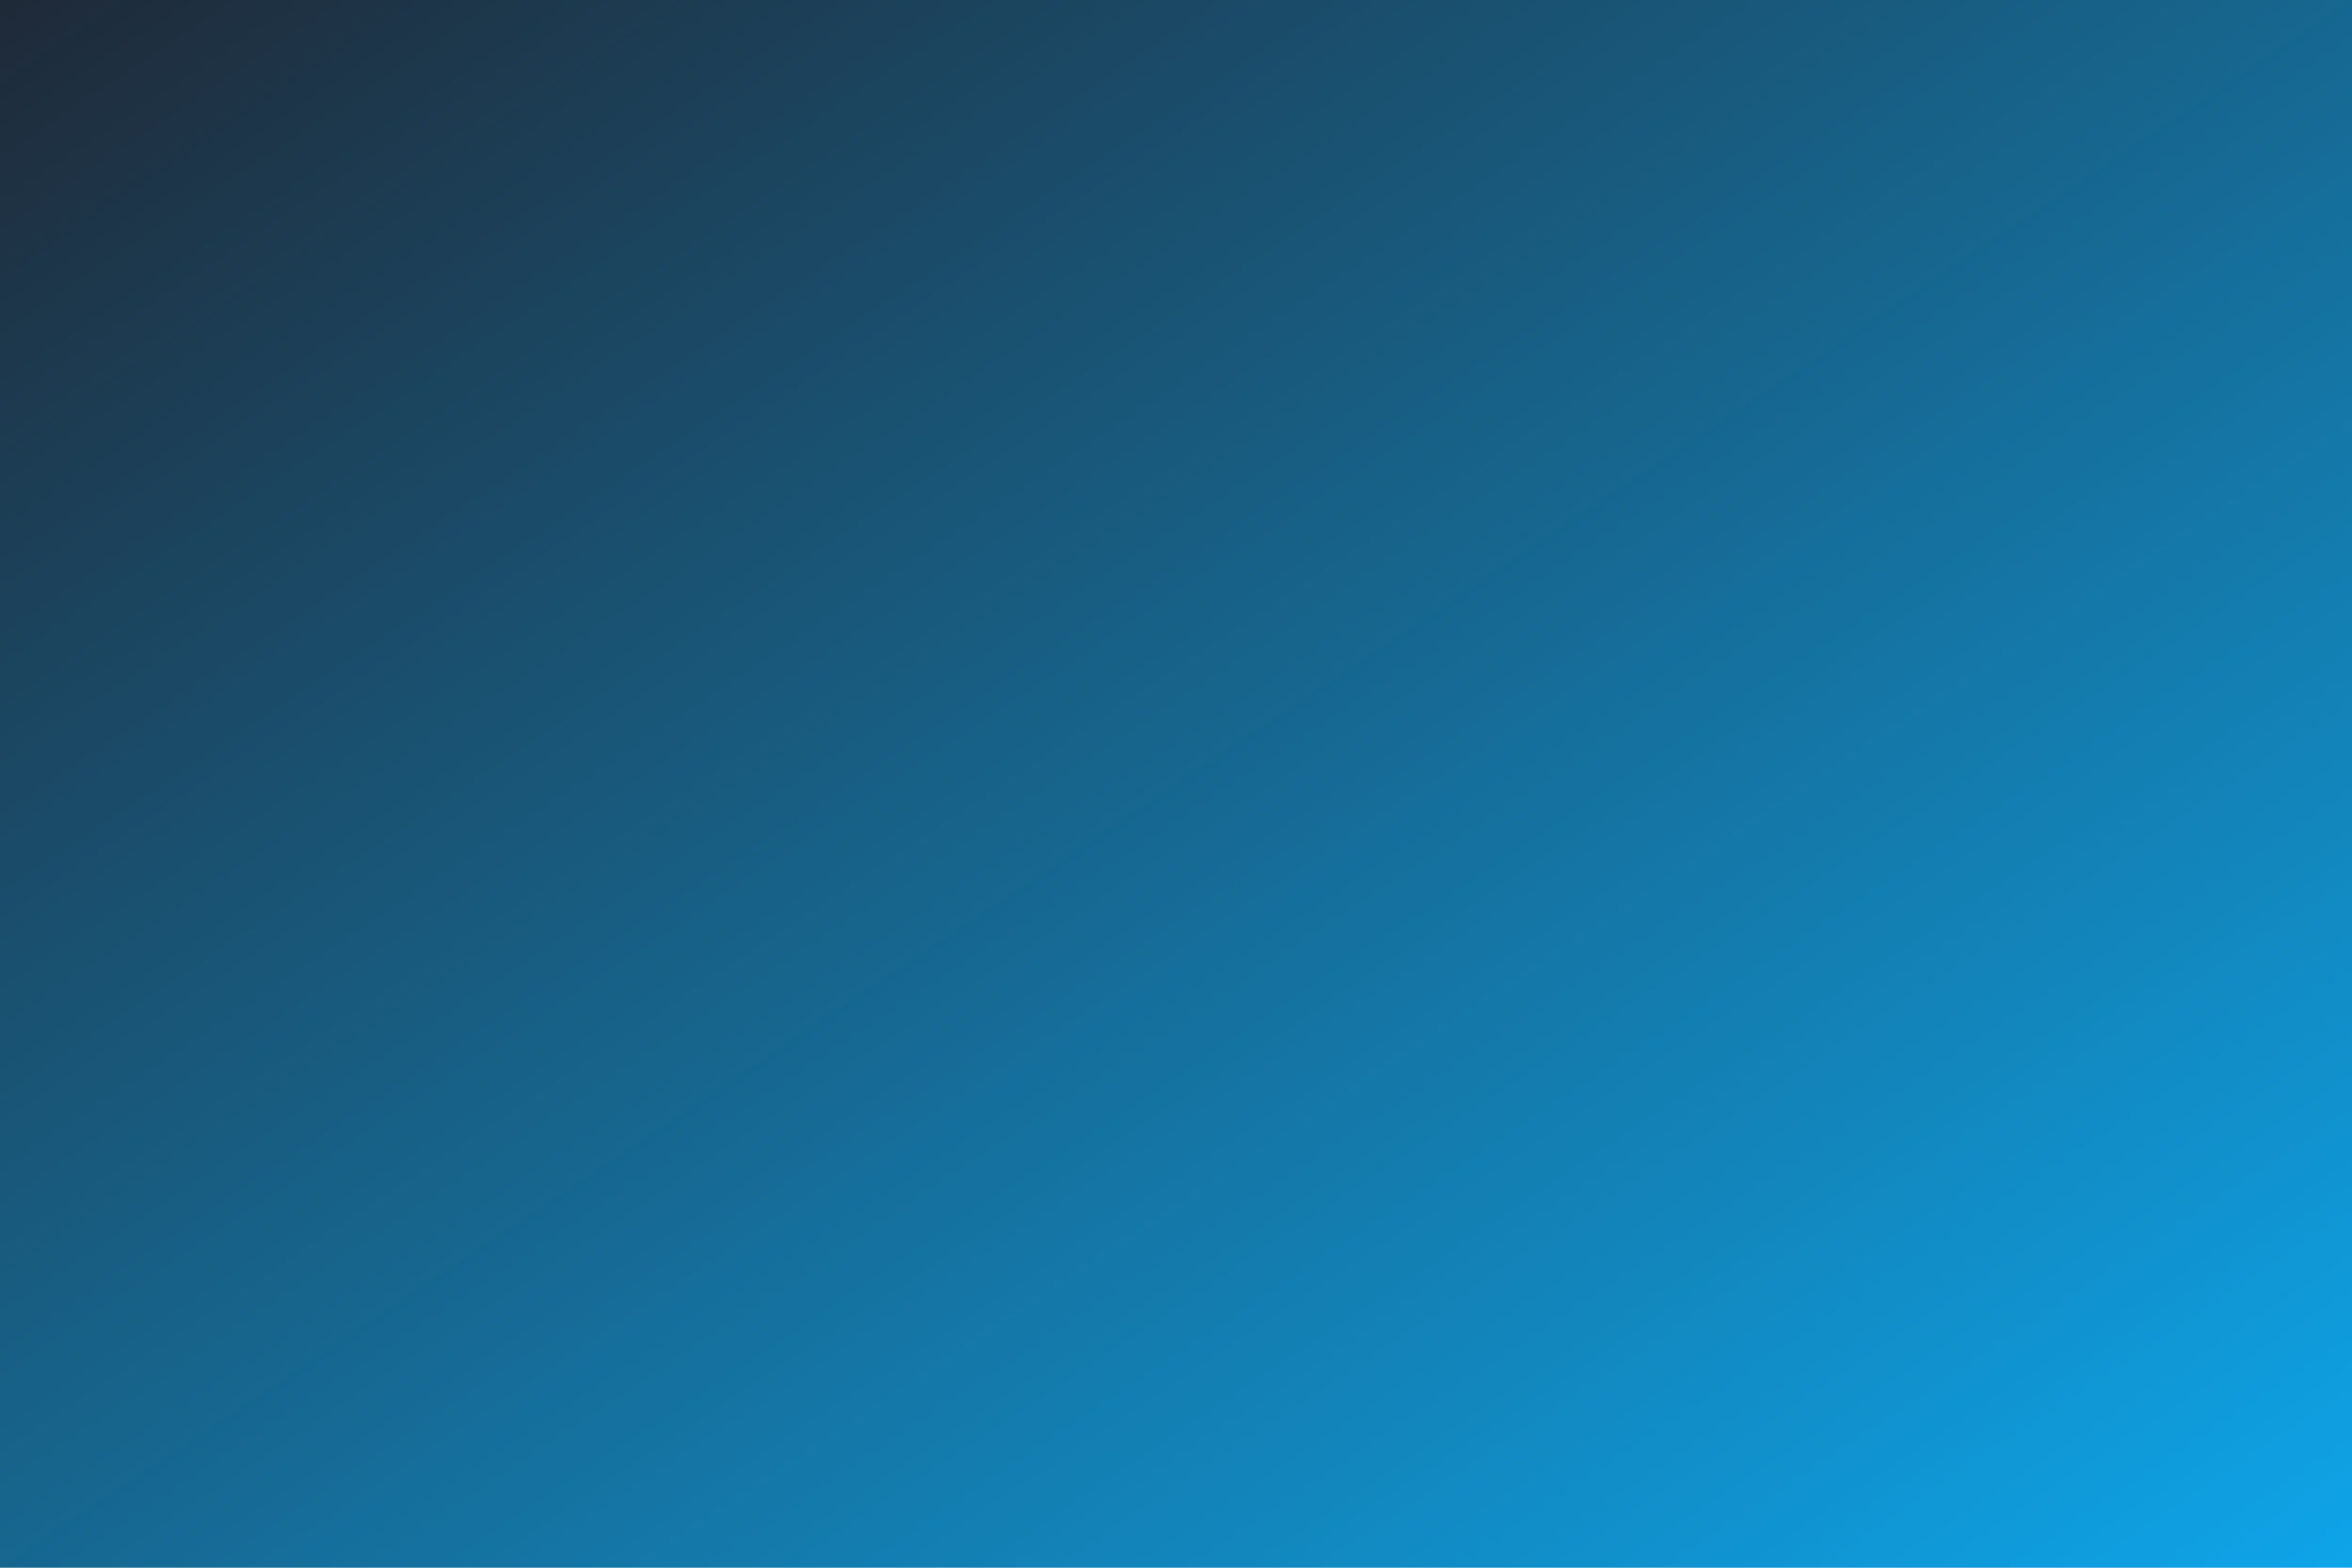
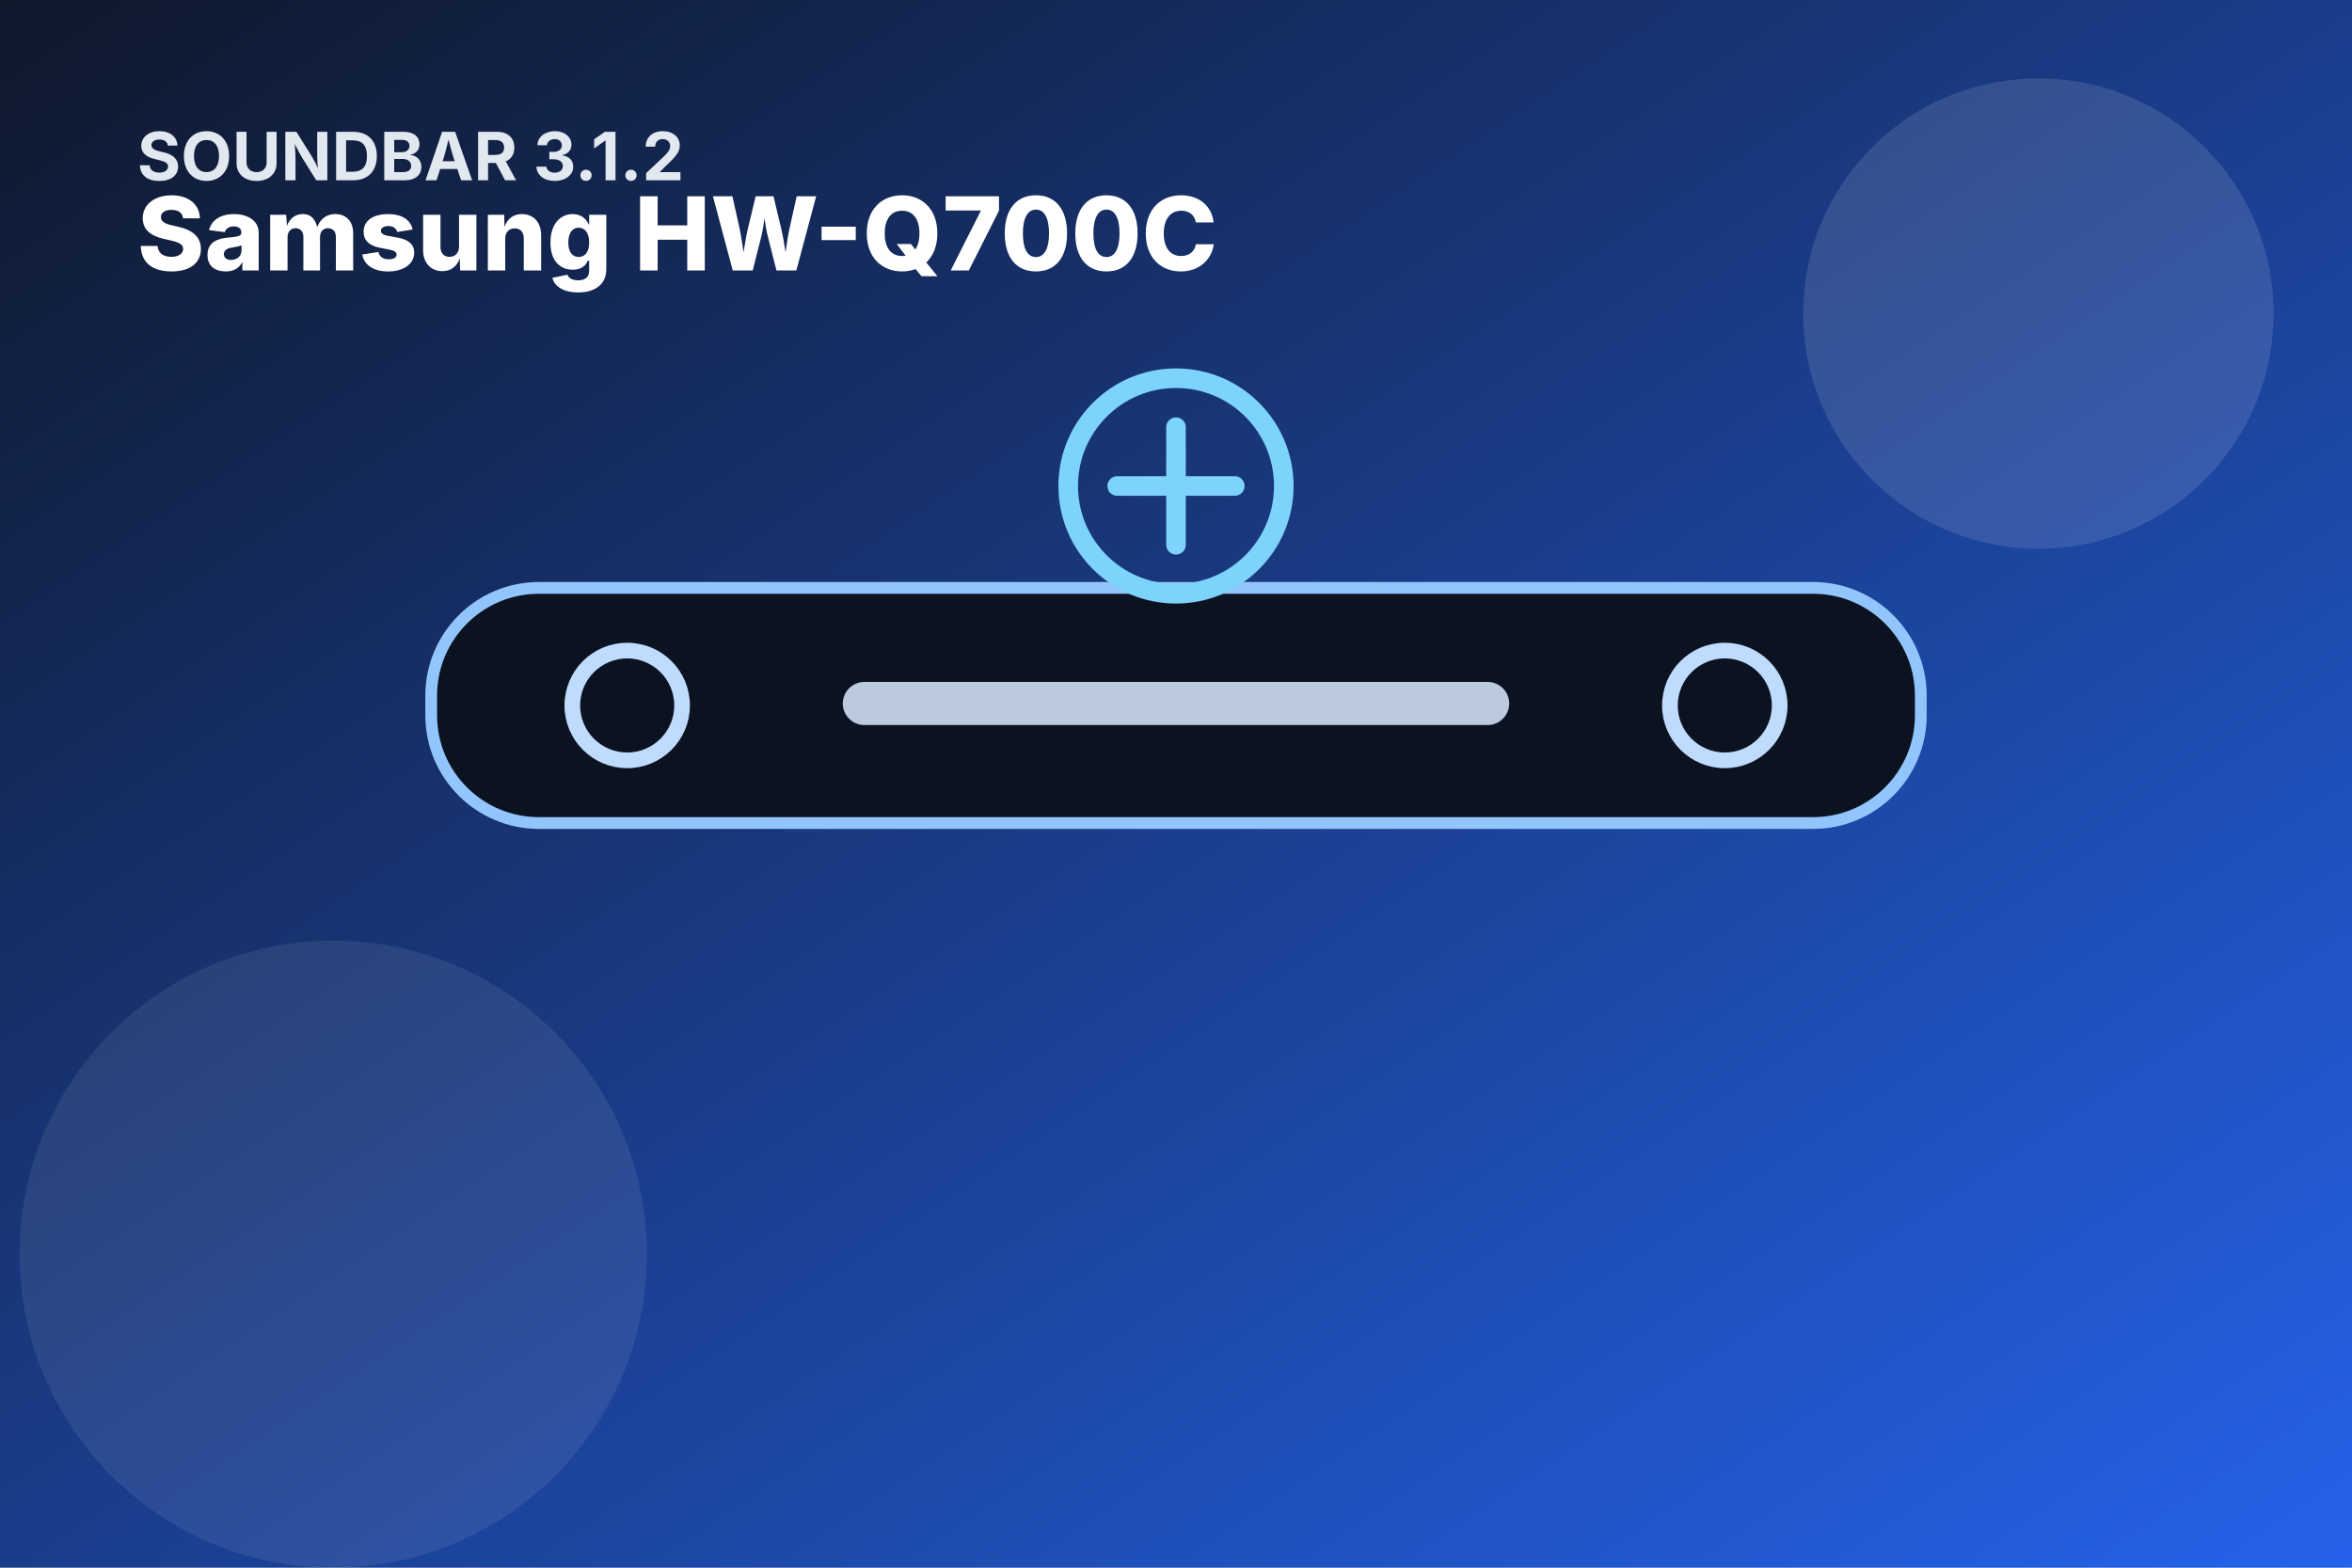
- <svg xmlns="http://www.w3.org/2000/svg" width="1200" height="800" viewBox="0 0 1200 800" role="img" aria-label="Imagine produs 1279107">
+ <svg xmlns="http://www.w3.org/2000/svg" width="1200" height="800" viewBox="0 0 1200 800" role="img" aria-label="Samsung HW-Q700C">
  <defs>
-     <linearGradient id="bg-1279107" x1="0" x2="1" y1="0" y2="1">
-       <stop offset="0%" stop-color="#1f2937" />
-       <stop offset="100%" stop-color="#0ea5e9" />
+     <linearGradient id="bg" x1="0" y1="0" x2="1" y2="1">
+       <stop offset="0%" stop-color="#0f172a" />
+       <stop offset="100%" stop-color="#2563eb" />
    </linearGradient>
  </defs>
-   <rect width="1200" height="800" fill="url(#bg-1279107)" />
+   <rect width="1200" height="800" fill="url(#bg)" />
+   <circle cx="1040" cy="160" r="120" fill="rgba(255,255,255,0.12)" />
+   <circle cx="170" cy="640" r="160" fill="rgba(255,255,255,0.08)" />
+   <rect x="220" y="300" width="760" height="120" rx="55" fill="#0b1220" stroke="#93c5fd" stroke-width="6" />
+   <circle cx="320" cy="360" r="28" fill="none" stroke="#bfdbfe" stroke-width="8" />
+   <circle cx="880" cy="360" r="28" fill="none" stroke="#bfdbfe" stroke-width="8" />
+   <rect x="430" y="348" width="340" height="22" rx="11" fill="#dbeafe" opacity="0.85" />
+   <circle cx="600" cy="248" r="55" fill="none" stroke="#7dd3fc" stroke-width="10" />
+   <path d="M600 218v60M570 248h60" stroke="#7dd3fc" stroke-width="10" stroke-linecap="round" />
+   <text x="70" y="92" fill="#e2e8f0" font-size="34" font-family="Inter, Arial, sans-serif" font-weight="700">SOUNDBAR 3.1.2</text>
+   <text x="70" y="138" fill="white" font-size="52" font-family="Inter, Arial, sans-serif" font-weight="800">Samsung HW-Q700C</text>
</svg>
